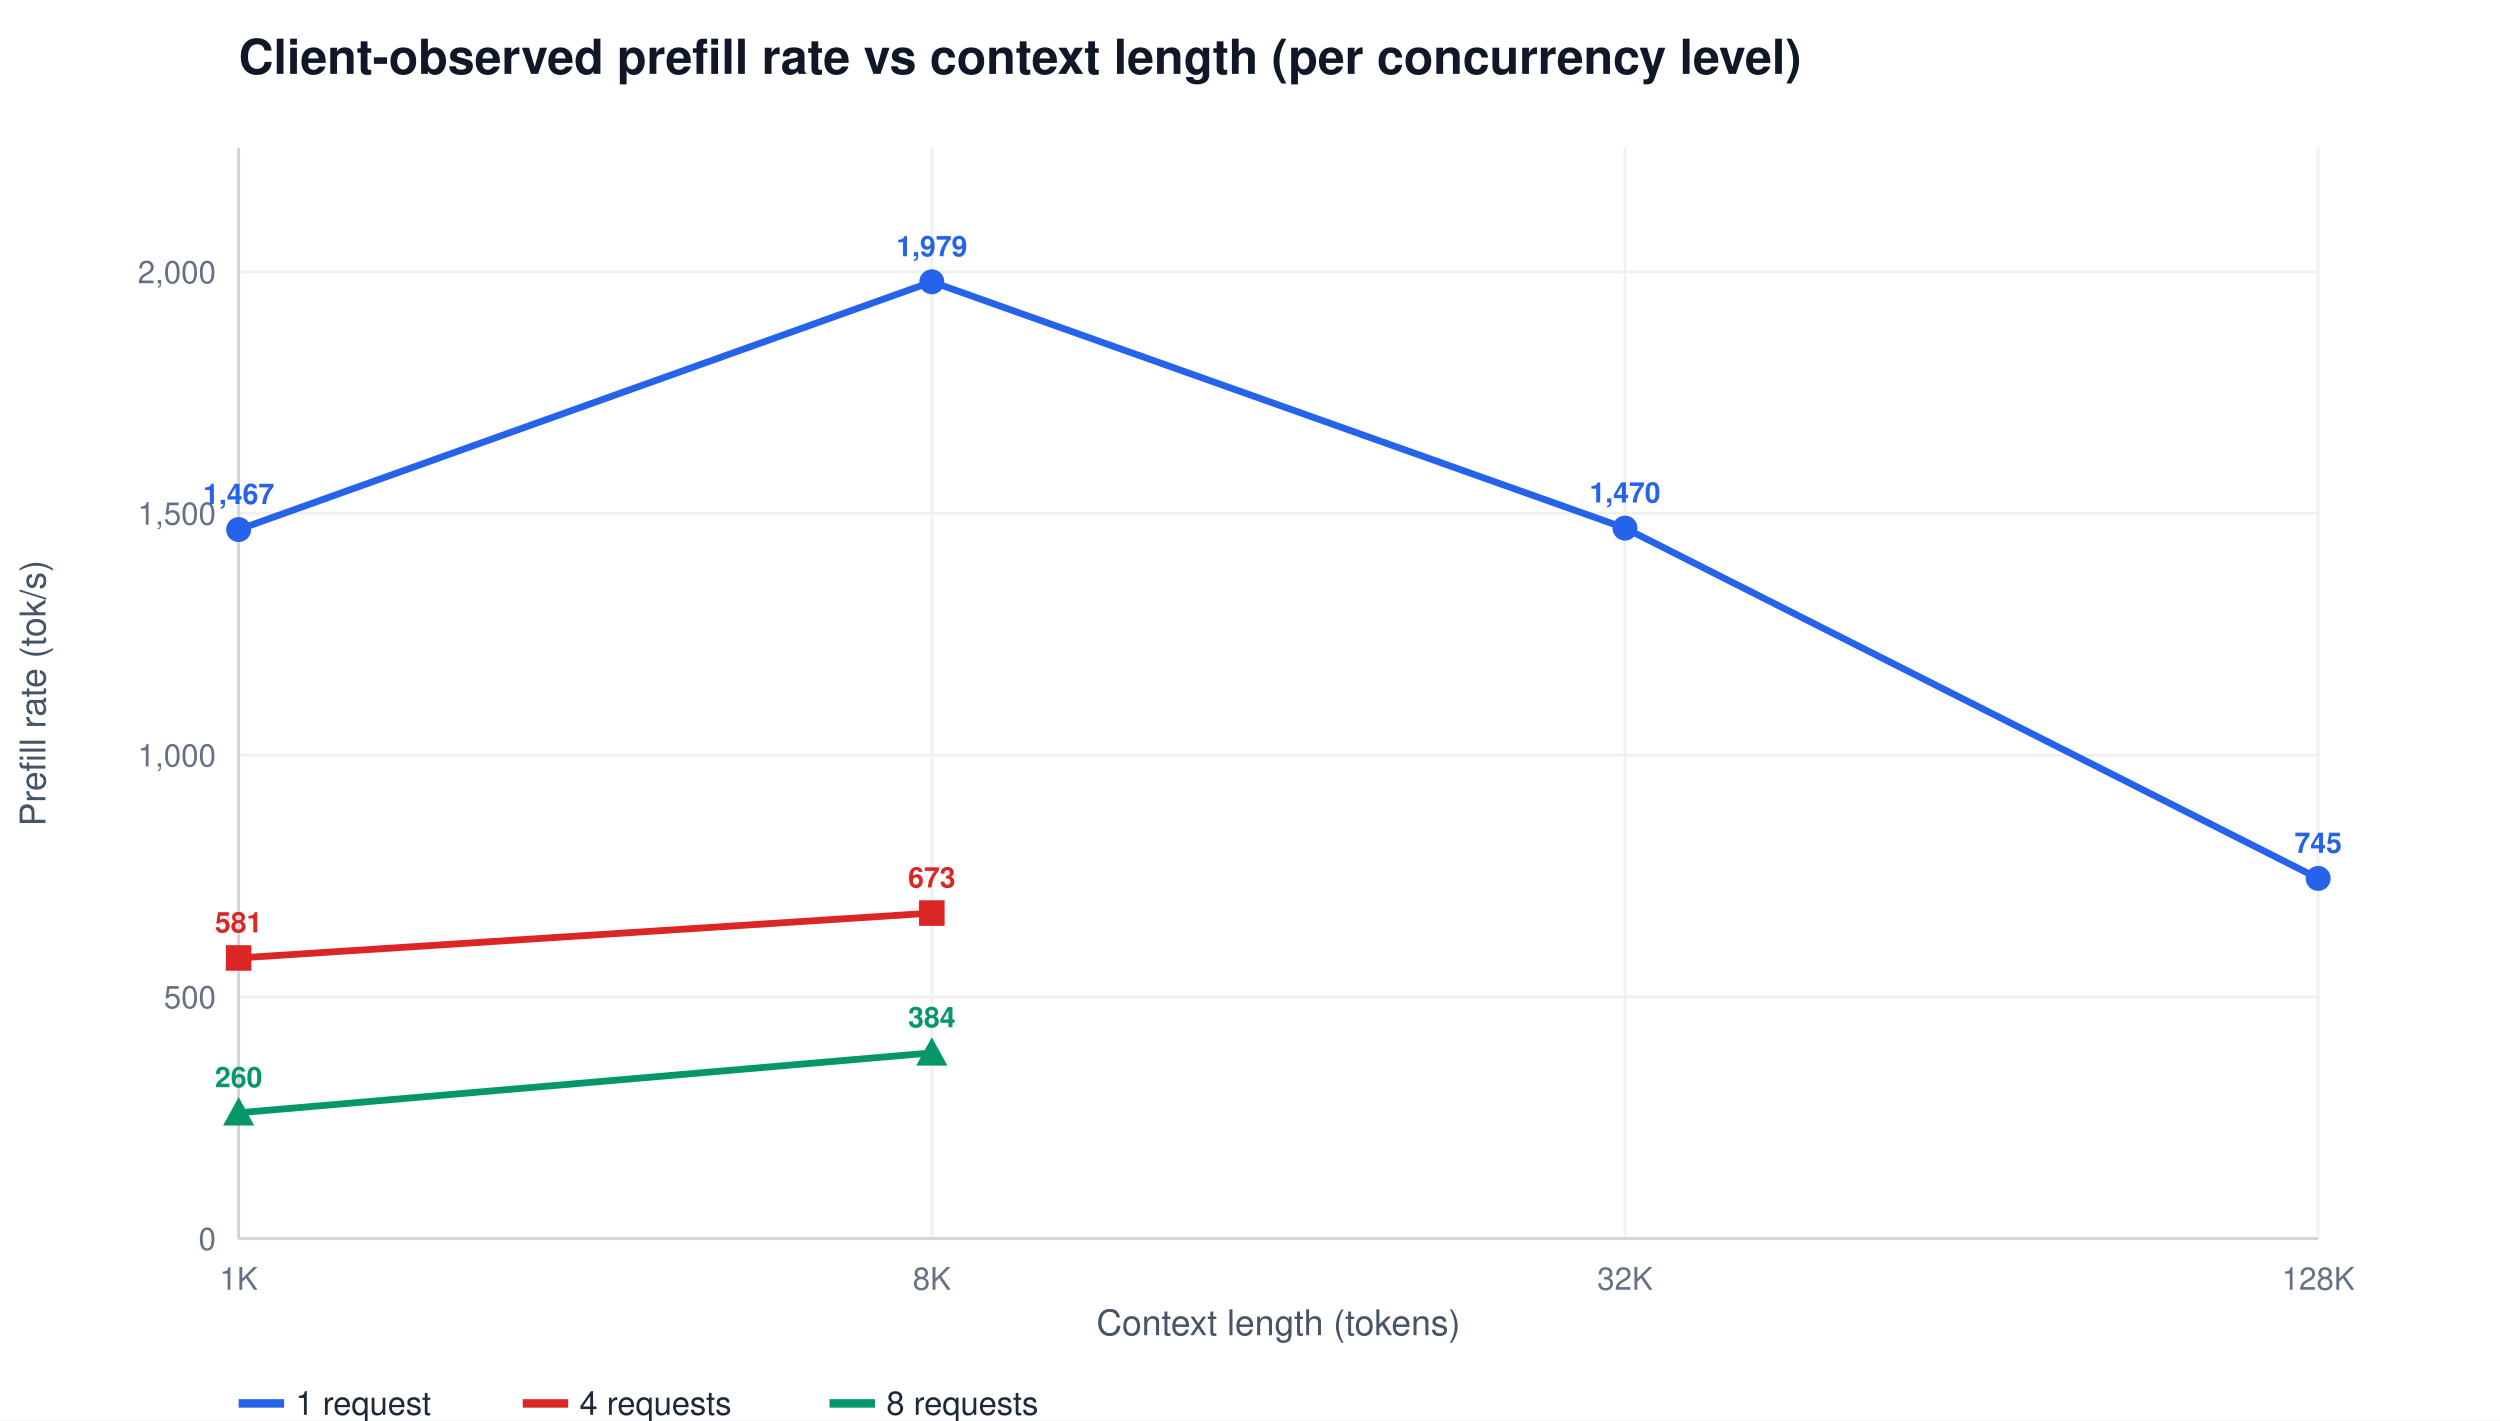
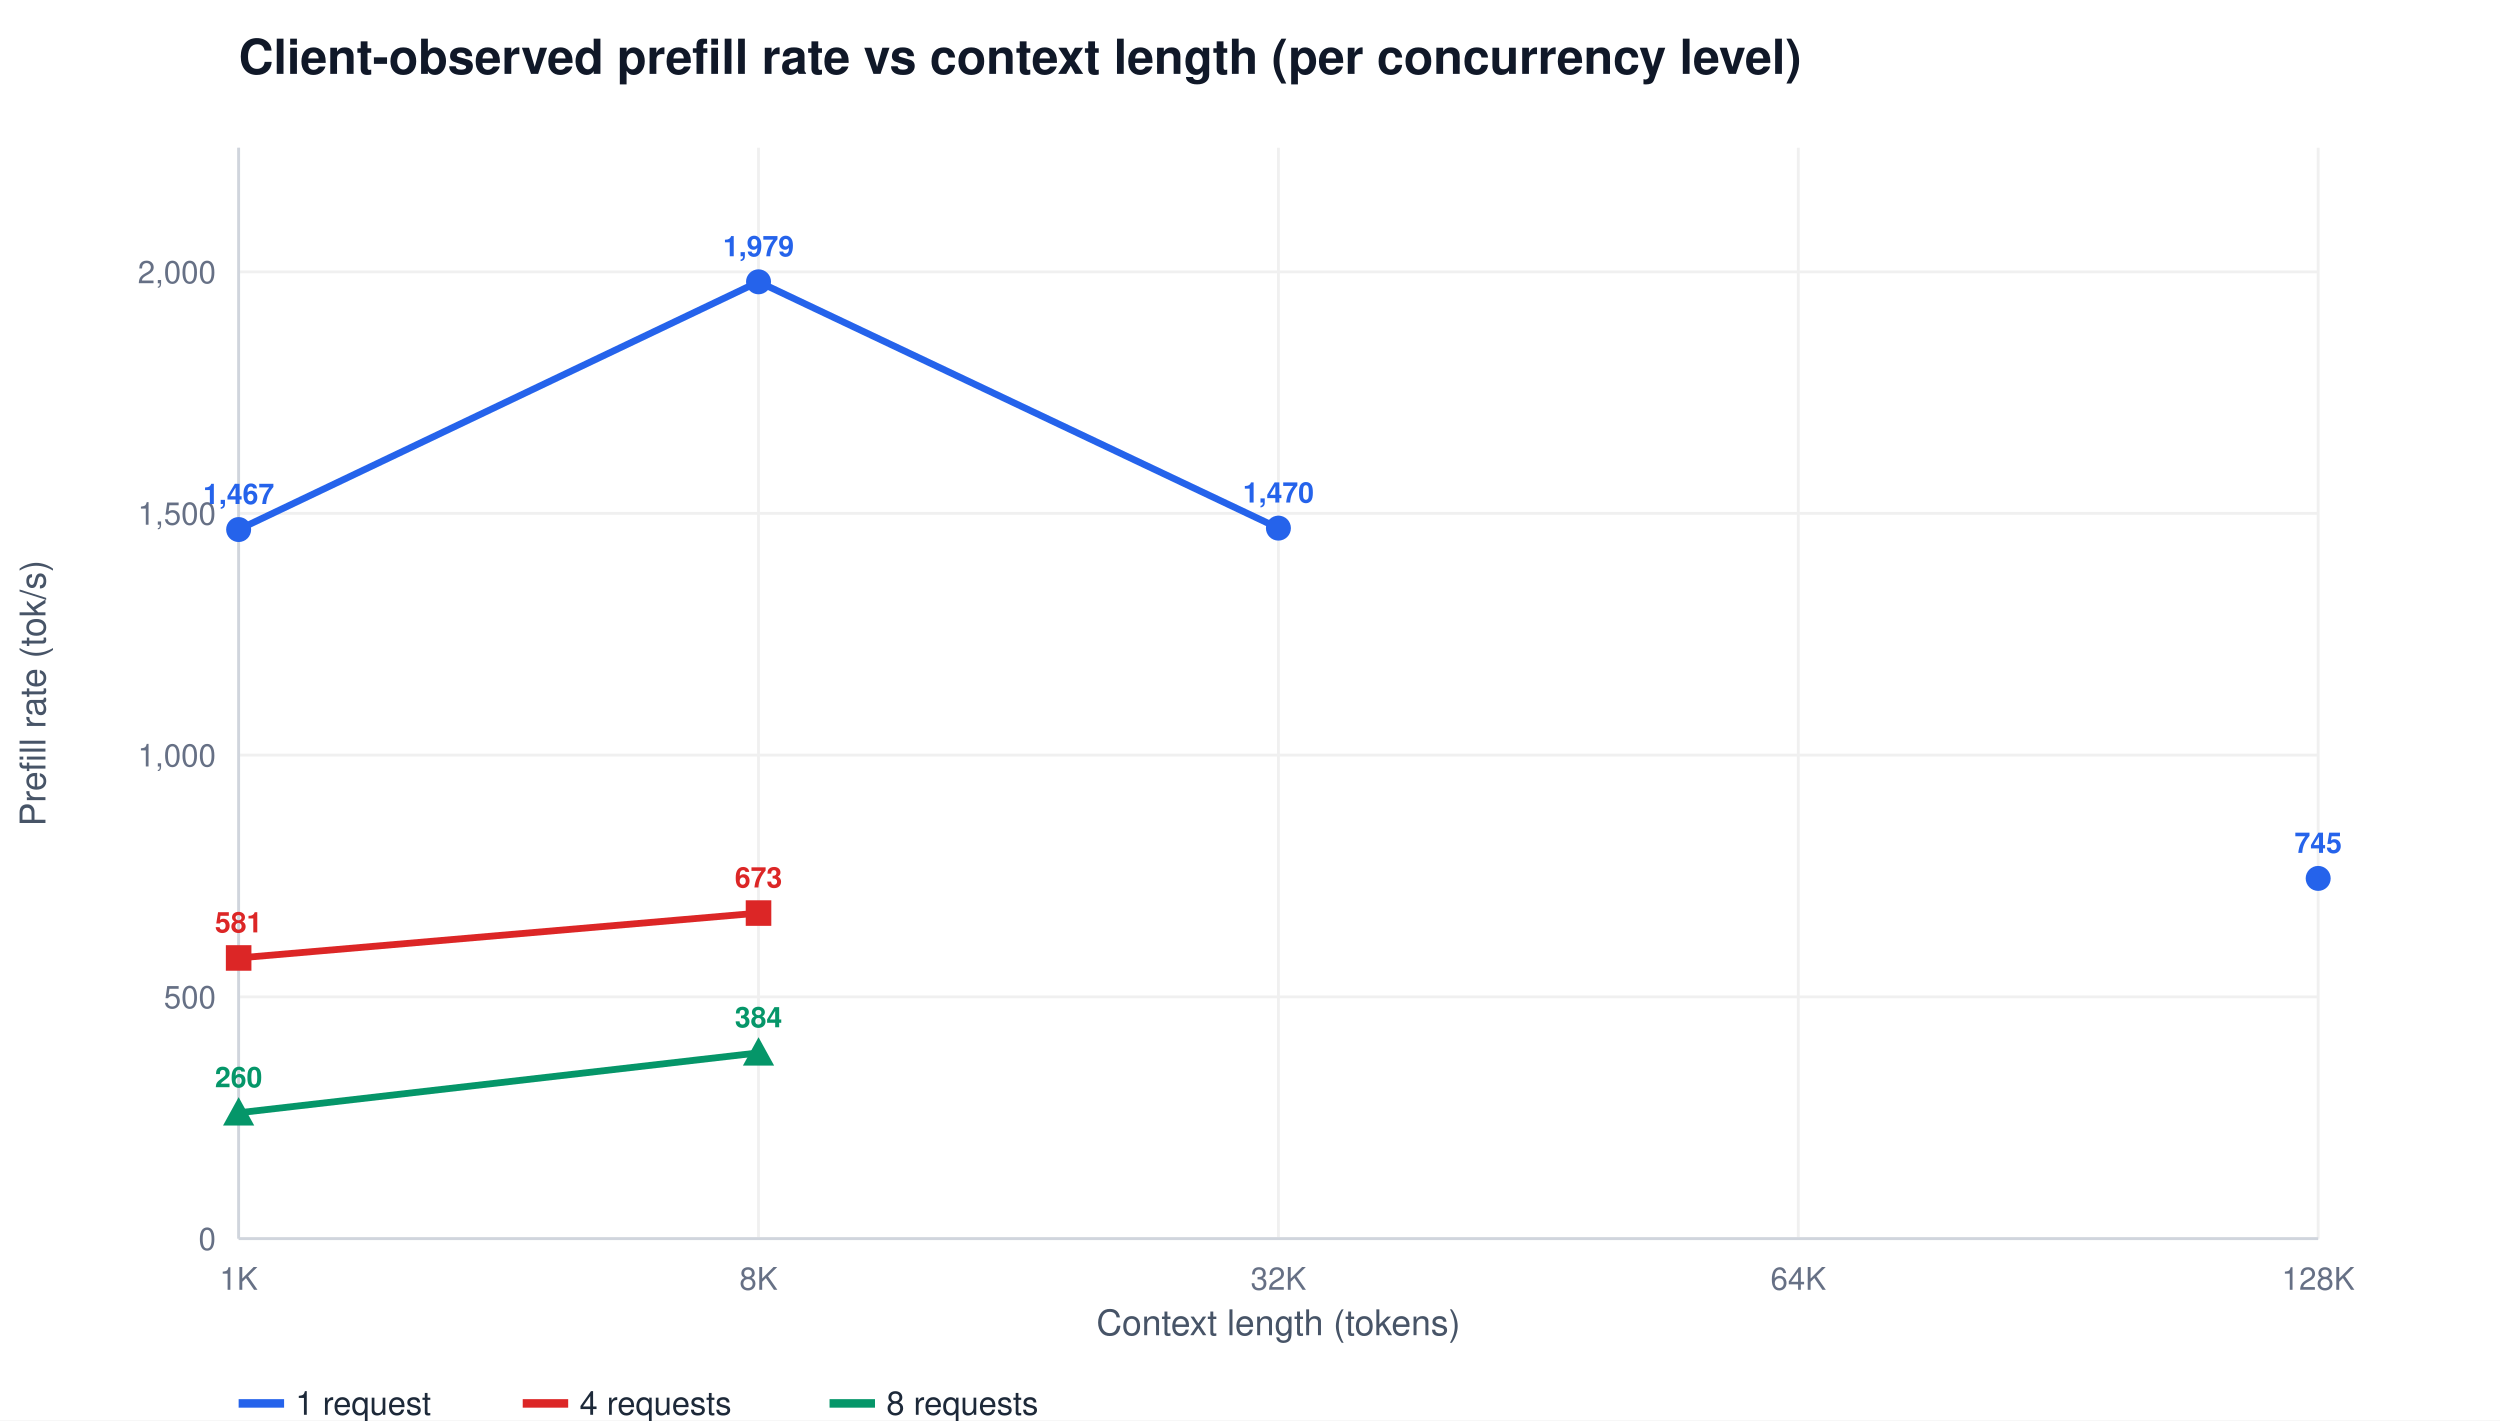
<svg xmlns="http://www.w3.org/2000/svg" width="880" height="500" viewBox="0 0 880 500" font-family="Segoe UI, Helvetica, Arial, sans-serif">
  <rect width="880" height="500" fill="#ffffff" />
  <text x="84" y="26" font-size="17" font-weight="600" fill="#101828">Client-observed prefill rate vs context length (per concurrency level)</text>
  <line x1="84" y1="436.0" x2="816" y2="436.0" stroke="#f0f0f0" stroke-width="1" />
  <text x="76" y="440.0" font-size="11" fill="#667085" text-anchor="end">0</text>
  <line x1="84" y1="350.9" x2="816" y2="350.9" stroke="#f0f0f0" stroke-width="1" />
  <text x="76" y="354.9" font-size="11" fill="#667085" text-anchor="end">500</text>
  <line x1="84" y1="265.8" x2="816" y2="265.8" stroke="#f0f0f0" stroke-width="1" />
  <text x="76" y="269.8" font-size="11" fill="#667085" text-anchor="end">1,000</text>
  <line x1="84" y1="180.7" x2="816" y2="180.7" stroke="#f0f0f0" stroke-width="1" />
  <text x="76" y="184.7" font-size="11" fill="#667085" text-anchor="end">1,500</text>
  <line x1="84" y1="95.7" x2="816" y2="95.7" stroke="#f0f0f0" stroke-width="1" />
  <text x="76" y="99.7" font-size="11" fill="#667085" text-anchor="end">2,000</text>
  <line x1="84.0" y1="52" x2="84.0" y2="436" stroke="#f0f0f0" stroke-width="1" />
  <text x="84.0" y="454" font-size="11" fill="#667085" text-anchor="middle">1K</text>
-   <line x1="328.0" y1="52" x2="328.0" y2="436" stroke="#f0f0f0" stroke-width="1" />
-   <text x="328.0" y="454" font-size="11" fill="#667085" text-anchor="middle">8K</text>
-   <line x1="572.0" y1="52" x2="572.0" y2="436" stroke="#f0f0f0" stroke-width="1" />
-   <text x="572.0" y="454" font-size="11" fill="#667085" text-anchor="middle">32K</text>
+   <line x1="267.0" y1="52" x2="267.0" y2="436" stroke="#f0f0f0" stroke-width="1" />
+   <text x="267.0" y="454" font-size="11" fill="#667085" text-anchor="middle">8K</text>
+   <line x1="450.0" y1="52" x2="450.0" y2="436" stroke="#f0f0f0" stroke-width="1" />
+   <text x="450.0" y="454" font-size="11" fill="#667085" text-anchor="middle">32K</text>
+   <line x1="633.0" y1="52" x2="633.0" y2="436" stroke="#f0f0f0" stroke-width="1" />
+   <text x="633.0" y="454" font-size="11" fill="#667085" text-anchor="middle">64K</text>
  <line x1="816.0" y1="52" x2="816.0" y2="436" stroke="#f0f0f0" stroke-width="1" />
  <text x="816.0" y="454" font-size="11" fill="#667085" text-anchor="middle">128K</text>
  <line x1="84" y1="436" x2="816" y2="436" stroke="#d0d5dd" stroke-width="1" />
  <line x1="84" y1="52" x2="84" y2="436" stroke="#d0d5dd" stroke-width="1" />
-   <polyline points="84.0,186.4 328.0,99.2 572.0,185.9 816.0,309.2" fill="none" stroke="#2563eb" stroke-width="2.4" />
+   <polyline points="84.0,186.4 267.0,99.2 450.0,185.9" fill="none" stroke="#2563eb" stroke-width="2.4" />
  <circle cx="84.0" cy="186.4" r="4.4" fill="#2563eb" />
-   <circle cx="328.0" cy="99.2" r="4.4" fill="#2563eb" />
-   <circle cx="572.0" cy="185.9" r="4.4" fill="#2563eb" />
+   <circle cx="267.0" cy="99.2" r="4.4" fill="#2563eb" />
+   <circle cx="450.0" cy="185.9" r="4.4" fill="#2563eb" />
  <circle cx="816.0" cy="309.2" r="4.4" fill="#2563eb" />
-   <polyline points="84.0,337.2 328.0,321.4" fill="none" stroke="#dc2626" stroke-width="2.4" />
+   <polyline points="84.0,337.2 267.0,321.4" fill="none" stroke="#dc2626" stroke-width="2.4" />
  <rect x="79.5" y="332.7" width="9" height="9" fill="#dc2626" />
-   <rect x="323.5" y="316.9" width="9" height="9" fill="#dc2626" />
-   <polyline points="84.0,391.7 328.0,370.6" fill="none" stroke="#059669" stroke-width="2.4" />
+   <rect x="262.5" y="316.9" width="9" height="9" fill="#dc2626" />
+   <polyline points="84.0,391.7 267.0,370.6" fill="none" stroke="#059669" stroke-width="2.4" />
  <polygon points="84.0,386.2 78.5,396.2 89.5,396.2" fill="#059669" />
-   <polygon points="328.0,365.1 322.5,375.1 333.5,375.1" fill="#059669" />
+   <polygon points="267.0,365.1 261.5,375.1 272.5,375.1" fill="#059669" />
  <text x="84.0" y="177.4" font-size="10" fill="#2563eb" text-anchor="middle" font-weight="600">1,467</text>
  <text x="84.0" y="328.2" font-size="10" fill="#dc2626" text-anchor="middle" font-weight="600">581</text>
  <text x="84.0" y="382.7" font-size="10" fill="#059669" text-anchor="middle" font-weight="600">260</text>
-   <text x="328.0" y="90.2" font-size="10" fill="#2563eb" text-anchor="middle" font-weight="600">1,979</text>
-   <text x="328.0" y="312.4" font-size="10" fill="#dc2626" text-anchor="middle" font-weight="600">673</text>
-   <text x="328.0" y="361.6" font-size="10" fill="#059669" text-anchor="middle" font-weight="600">384</text>
-   <text x="572.0" y="176.9" font-size="10" fill="#2563eb" text-anchor="middle" font-weight="600">1,470</text>
+   <text x="267.0" y="90.2" font-size="10" fill="#2563eb" text-anchor="middle" font-weight="600">1,979</text>
+   <text x="267.0" y="312.4" font-size="10" fill="#dc2626" text-anchor="middle" font-weight="600">673</text>
+   <text x="267.0" y="361.6" font-size="10" fill="#059669" text-anchor="middle" font-weight="600">384</text>
+   <text x="450.0" y="176.9" font-size="10" fill="#2563eb" text-anchor="middle" font-weight="600">1,470</text>
  <text x="816.0" y="300.2" font-size="10" fill="#2563eb" text-anchor="middle" font-weight="600">745</text>
  <line x1="84" y1="494" x2="100" y2="494" stroke="#2563eb" stroke-width="3" />
  <text x="104" y="498" font-size="11.5" fill="#1d2939">1 request</text>
  <line x1="184" y1="494" x2="200" y2="494" stroke="#dc2626" stroke-width="3" />
  <text x="204" y="498" font-size="11.5" fill="#1d2939">4 requests</text>
  <line x1="292" y1="494" x2="308" y2="494" stroke="#059669" stroke-width="3" />
  <text x="312" y="498" font-size="11.5" fill="#1d2939">8 requests</text>
  <text x="450" y="470" font-size="12.5" fill="#475467" text-anchor="middle">Context length (tokens)</text>
  <text x="16" y="244" font-size="12.5" fill="#475467" text-anchor="middle" transform="rotate(-90 16 244)">Prefill rate (tok/s)</text>
</svg>
